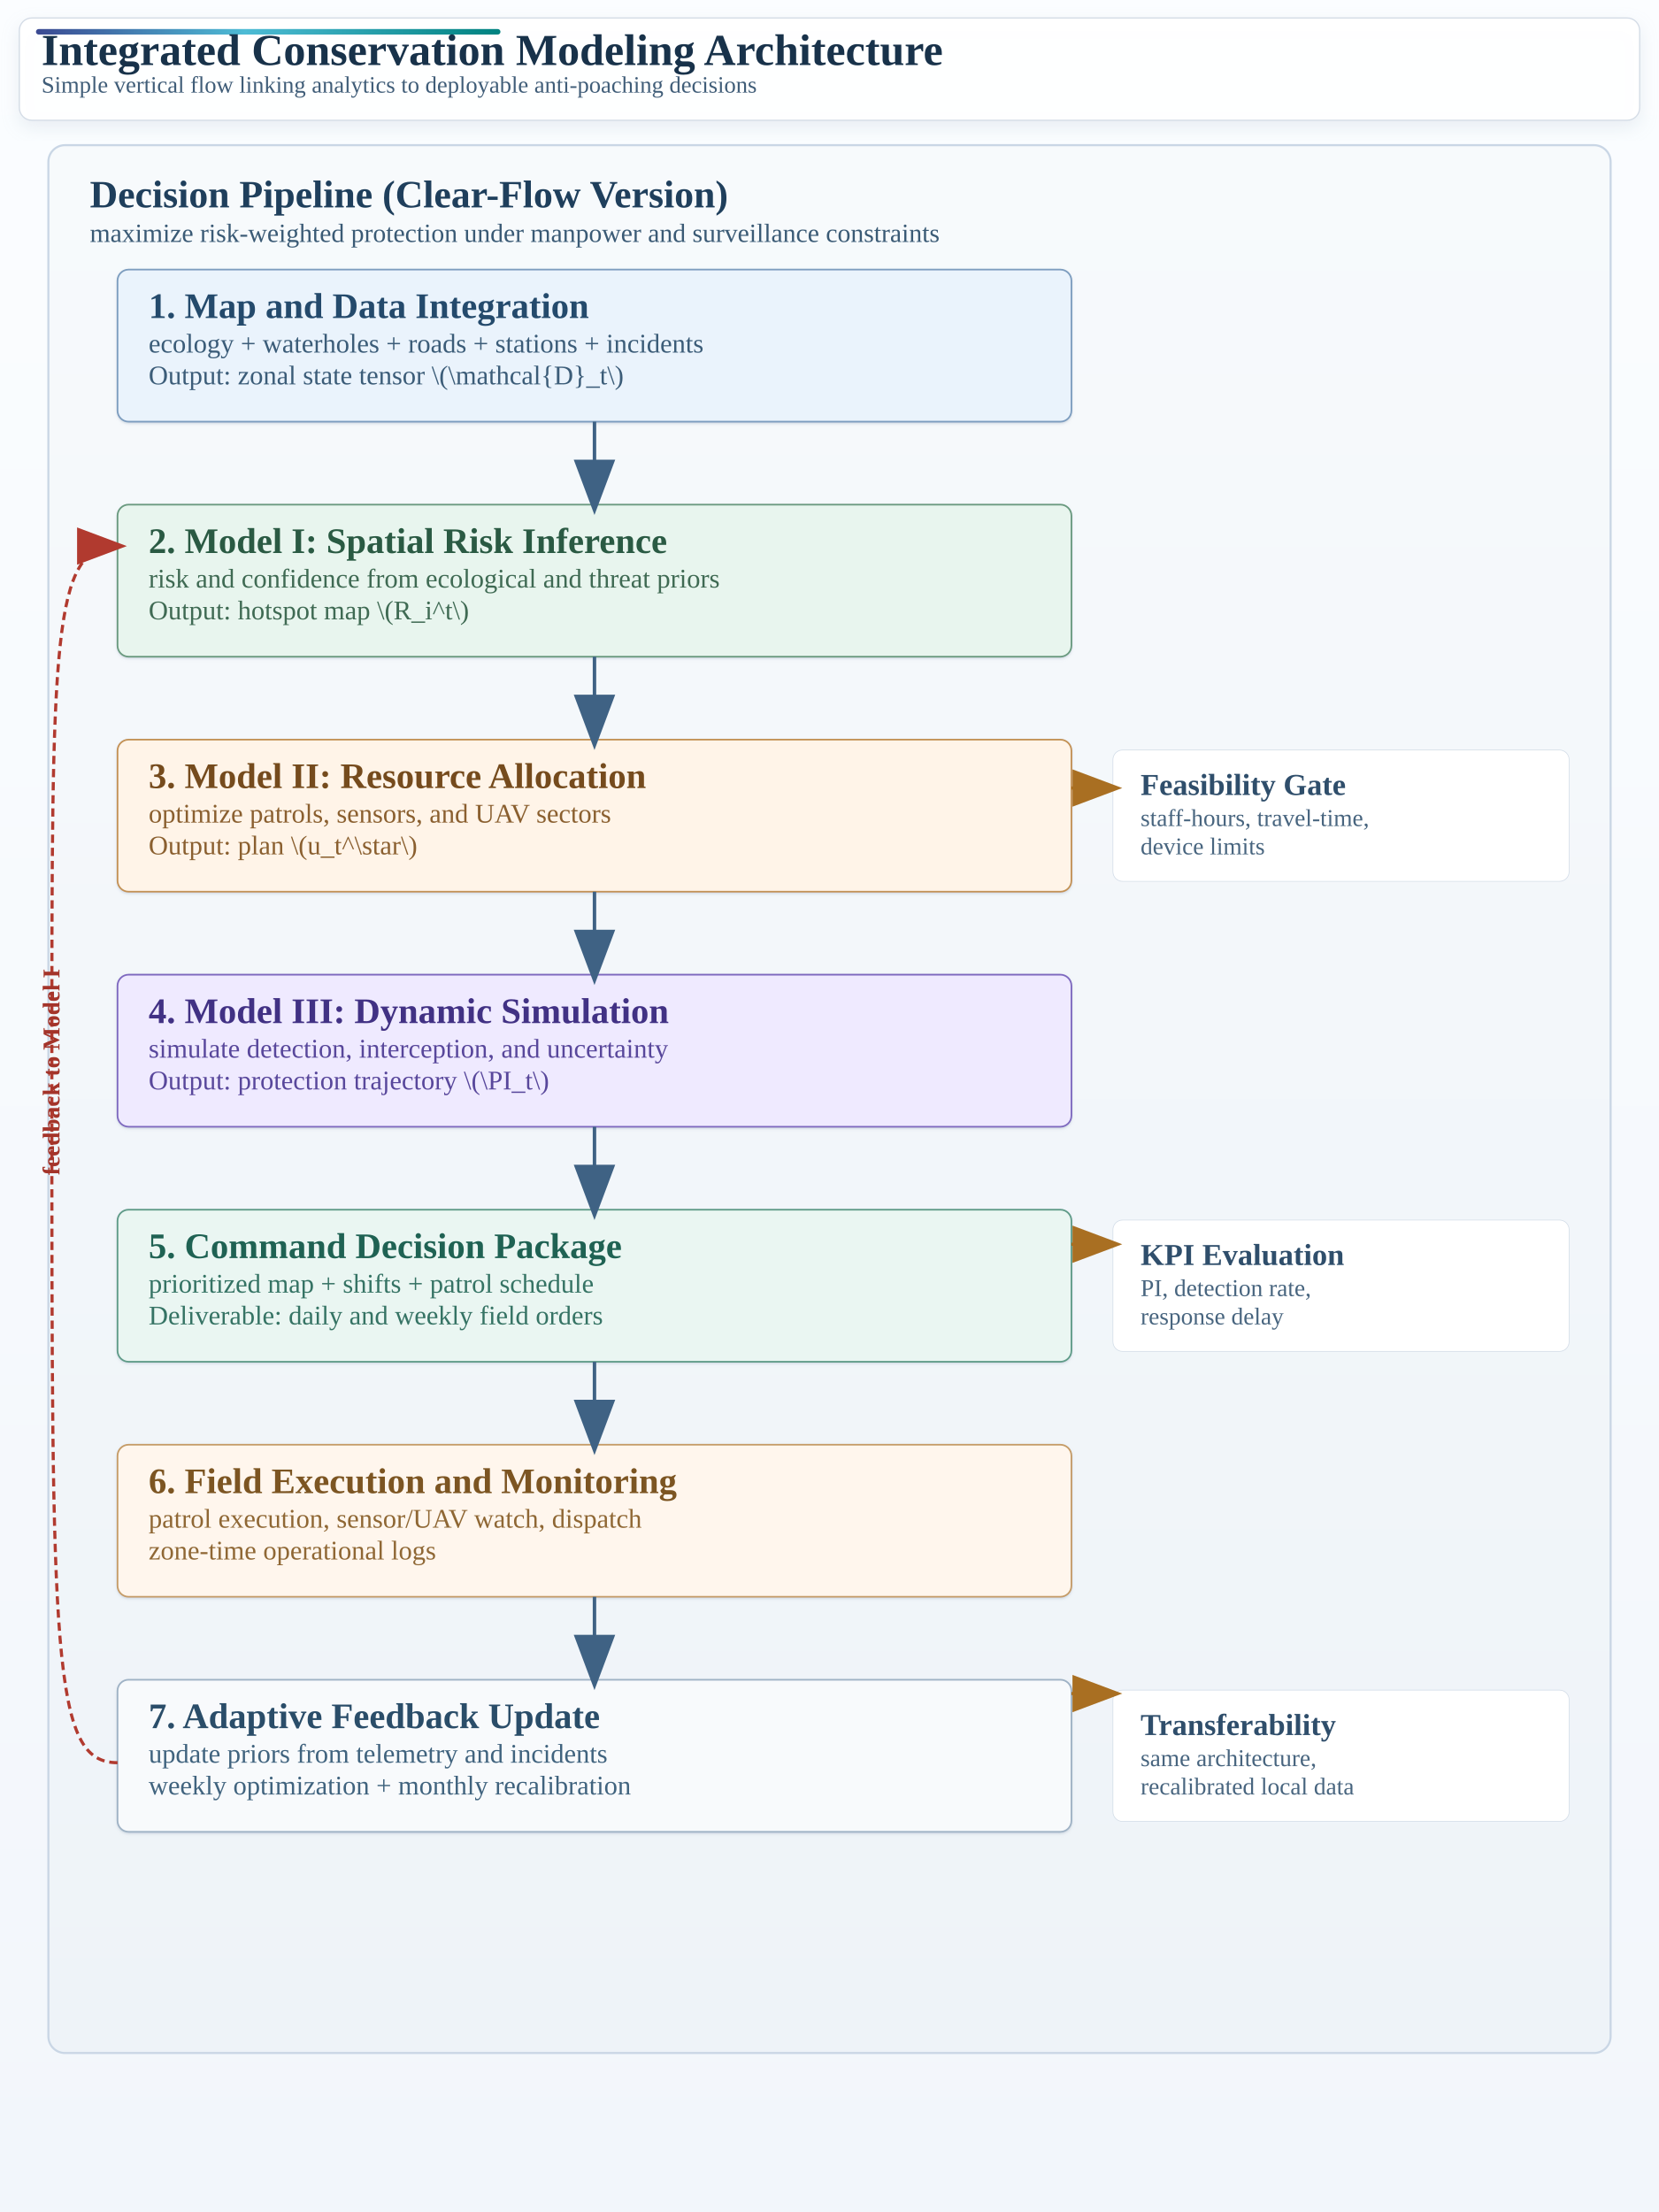
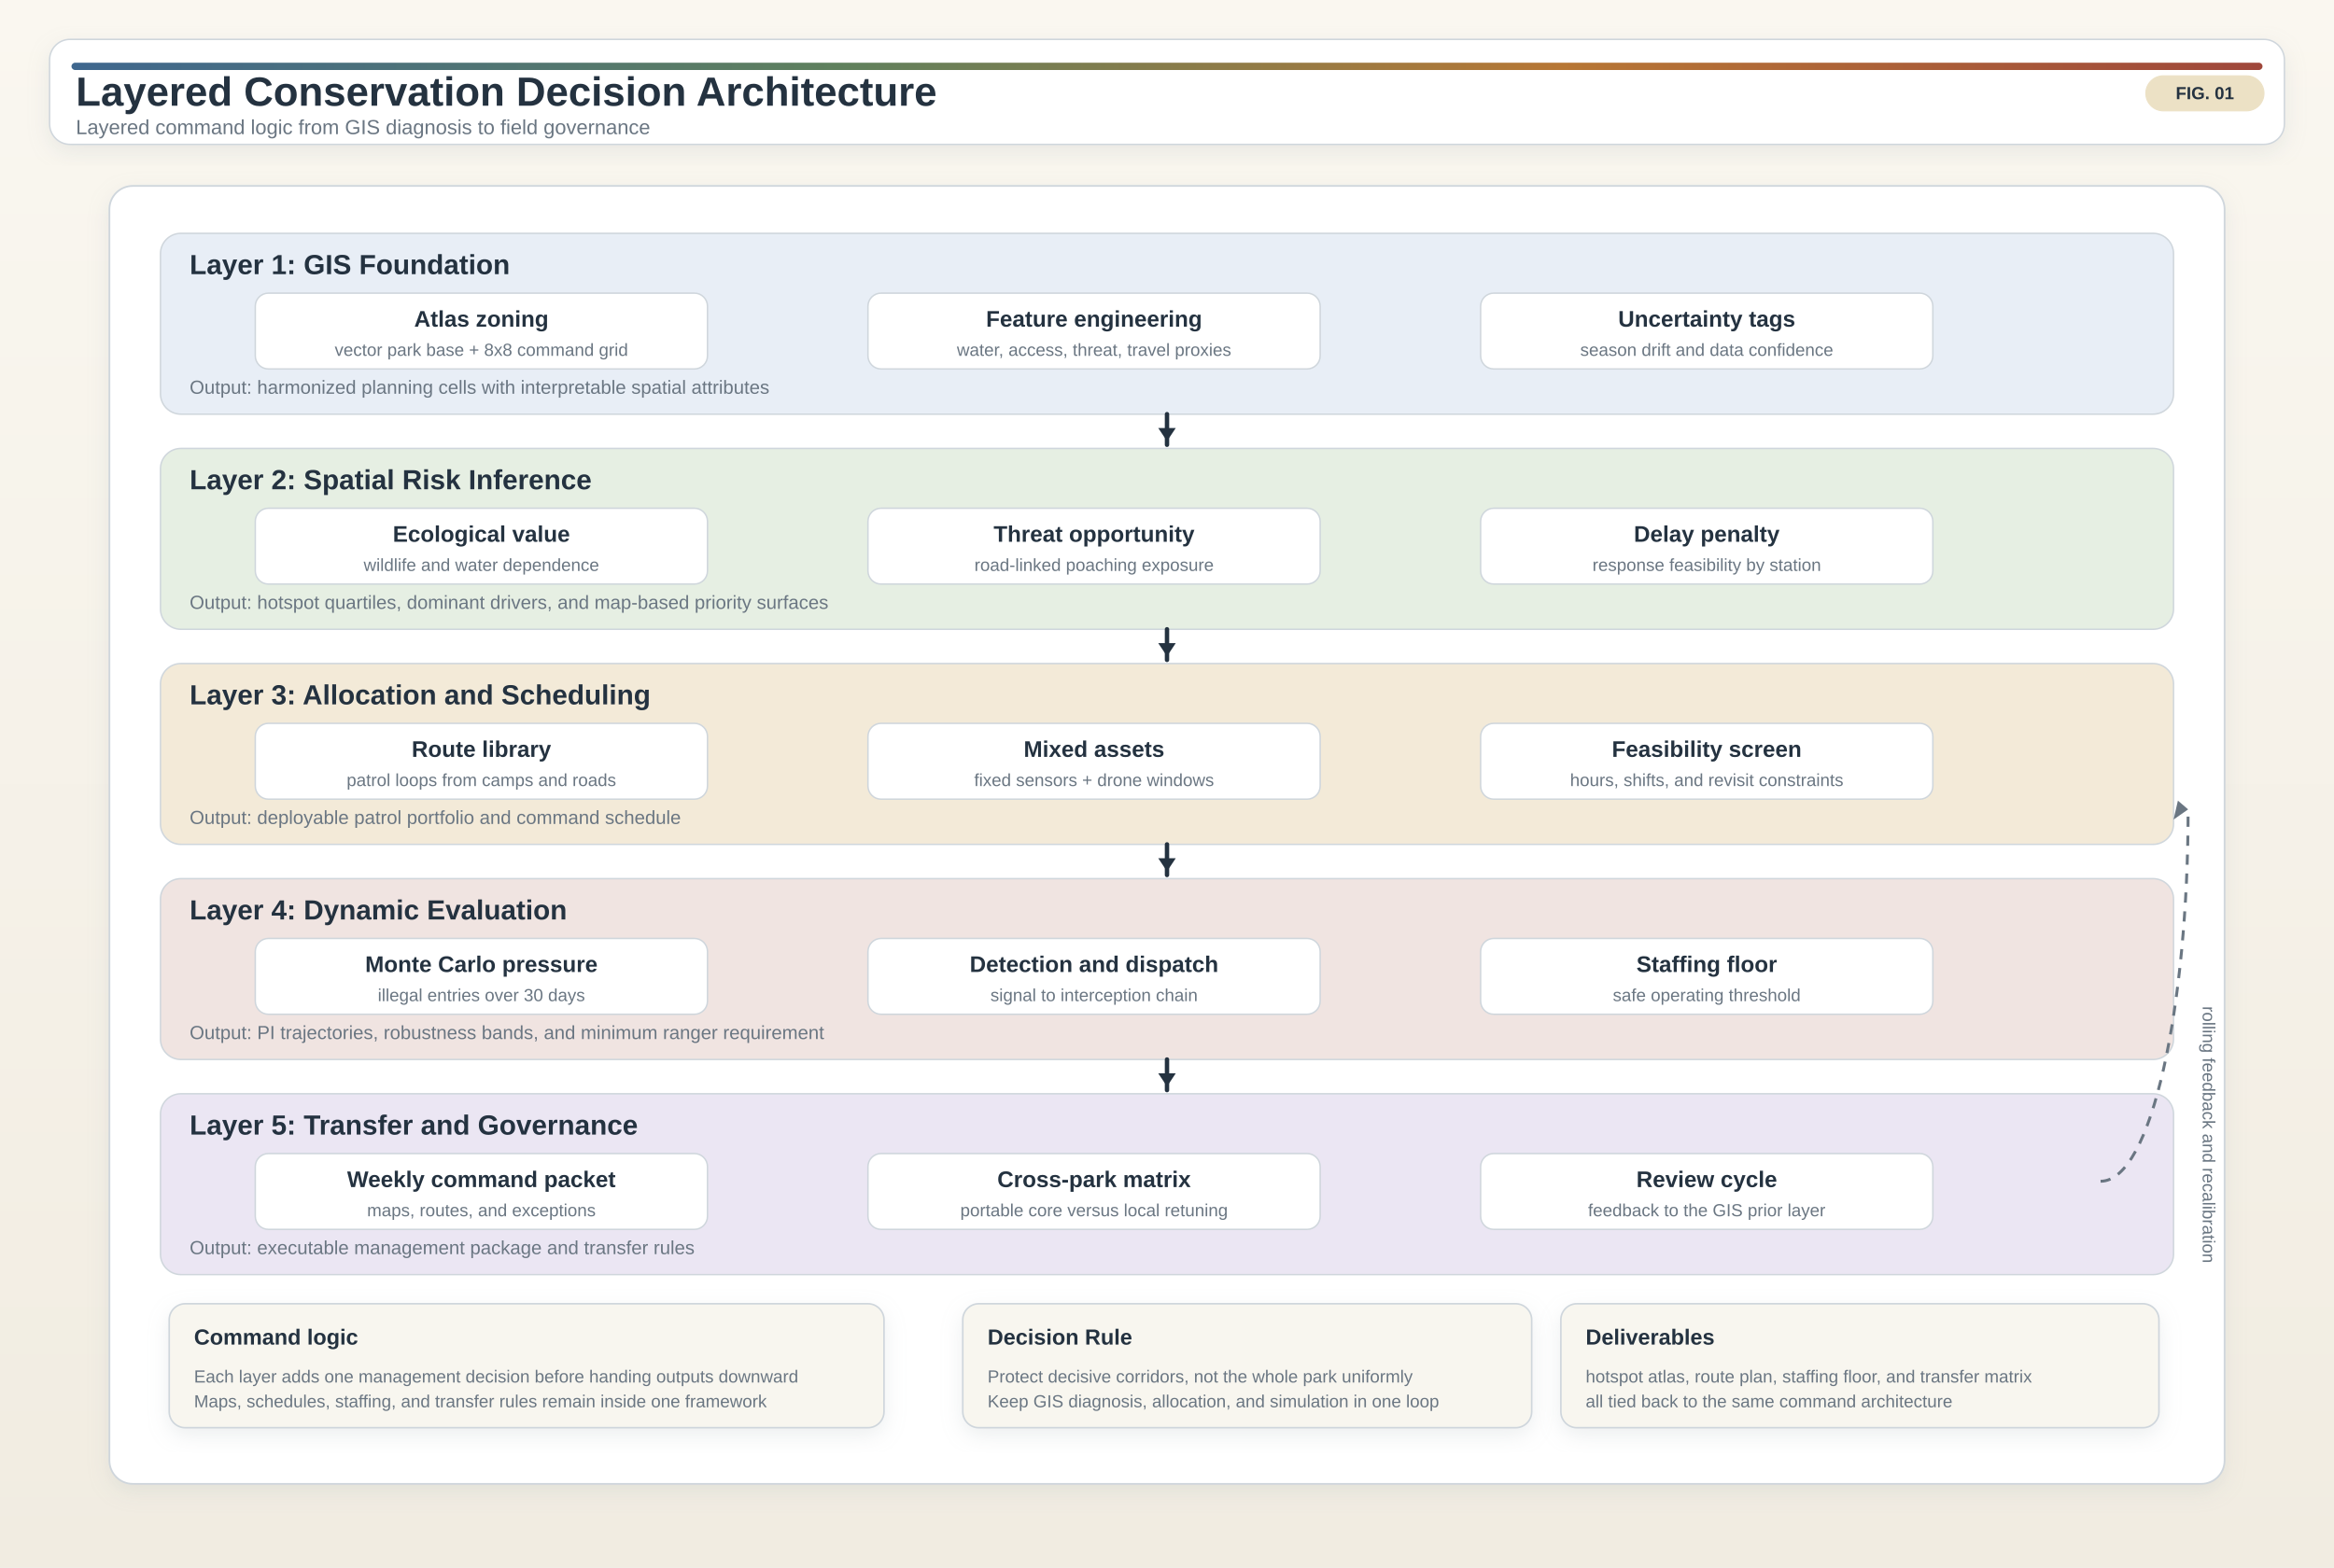
- <svg xmlns="http://www.w3.org/2000/svg" viewBox="0 0 2400 3200" width="2400" height="3200">
+ <svg xmlns="http://www.w3.org/2000/svg" viewBox="0 0 3200 2150" width="3200" height="2150">
  <defs>
-     <linearGradient id="legendGrad" x1="0" y1="1" x2="0" y2="0">
-       <stop offset="0%" stop-color="rgb(255,247,188)" />
-       <stop offset="25%" stop-color="rgb(254,227,145)" />
-       <stop offset="50%" stop-color="rgb(254,196,79)" />
-       <stop offset="75%" stop-color="rgb(244,124,32)" />
-       <stop offset="100%" stop-color="rgb(206,45,37)" />
+     <linearGradient id="paperBg" x1="0" y1="0" x2="0" y2="1">
+       <stop offset="0%" stop-color="#faf7f0" />
+       <stop offset="100%" stop-color="#f1ece1" />
    </linearGradient>
-     <linearGradient id="paperBg" x1="0" y1="0" x2="0" y2="1">
-       <stop offset="0%" stop-color="#fbfdff" />
-       <stop offset="100%" stop-color="#f2f6fb" />
+     <linearGradient id="headerRule" x1="0" y1="0" x2="1" y2="0">
+       <stop offset="0%" stop-color="#3f678e" />
+       <stop offset="35%" stop-color="#5f805d" />
+       <stop offset="68%" stop-color="#b77735" />
+       <stop offset="100%" stop-color="#9f473b" />
    </linearGradient>
-     <linearGradient id="headerAccent" x1="0" y1="0" x2="1" y2="0">
-       <stop offset="0%" stop-color="#3b4992" />
-       <stop offset="45%" stop-color="#4dbbd5" />
-       <stop offset="100%" stop-color="#008280" />
-     </linearGradient>
-     <radialGradient id="mapVignette" cx="50%" cy="38%" r="80%">
-       <stop offset="0%" stop-color="#ffffff" stop-opacity="0.00" />
-       <stop offset="100%" stop-color="#081220" stop-opacity="0.20" />
-     </radialGradient>
-     <filter id="cardShadow" x="-20%" y="-20%" width="140%" height="140%">
-       <feDropShadow dx="0" dy="10" stdDeviation="12" flood-color="#a8b7c8" flood-opacity="0.23" />
+     <filter id="shadow" x="-20%" y="-20%" width="140%" height="140%">
+       <feDropShadow dx="0" dy="10" stdDeviation="14" flood-color="#a6afb7" flood-opacity="0.20" />
    </filter>
+     <clipPath id="parkClip" clipPathUnits="userSpaceOnUse">
+       <path d="M 285 500 L 530 420 L 1090 400 L 1670 410 L 2270 437 L 2800 469 L 2982 545 L 3000 795 L 2970 1185 L 2830 1350 L 2320 1389 L 1500 1415 L 830 1403 L 428 1337 L 290 1130 L 255 775 Z" />
+     </clipPath>
  </defs>
-   <rect x="0" y="0" width="2400" height="3200" fill="url(#paperBg)" />
-   <rect x="28" y="26" width="2344" height="148" rx="18" fill="#ffffff" fill-opacity="0.94" stroke="#d4dce6" stroke-width="1.8" filter="url(#cardShadow)" />
-   <rect x="52" y="42" width="672" height="8" rx="4" fill="url(#headerAccent)" />
-   <text x="60" y="94" font-family="Times New Roman, Georgia, serif" font-size="64" font-weight="700" fill="#18324a">Integrated Conservation Modeling Architecture</text>
-   <text x="60" y="134" font-family="Times New Roman, Georgia, serif" font-size="34" fill="#405d78">Simple vertical flow linking analytics to deployable anti-poaching decisions</text>
-   <defs>
-     <linearGradient id="flowBg" x1="0" y1="0" x2="0" y2="1">
-       <stop offset="0%" stop-color="#f7fafc" />
-       <stop offset="100%" stop-color="#eef3f8" />
-     </linearGradient>
-     <marker id="arrMain" markerWidth="16" markerHeight="12" refX="13" refY="6" orient="auto">
-       <polygon points="0 0, 16 6, 0 12" fill="#3f6284" />
-     </marker>
-     <marker id="arrAux" markerWidth="16" markerHeight="12" refX="13" refY="6" orient="auto">
-       <polygon points="0 0, 16 6, 0 12" fill="#a96f22" />
-     </marker>
-     <marker id="arrLoop" markerWidth="16" markerHeight="12" refX="13" refY="6" orient="auto">
-       <polygon points="0 0, 16 6, 0 12" fill="#b13a2f" />
-     </marker>
-     <filter id="softShadow" x="-20%" y="-20%" width="140%" height="140%">
-       <feDropShadow dx="0" dy="2" stdDeviation="2.2" flood-color="#b6c3d2" flood-opacity="0.52" />
-     </filter>
-   </defs>
-   <rect x="70" y="210" width="2260" height="2760" rx="24" fill="url(#flowBg)" stroke="#c9d6e5" stroke-width="3" />
-   <text x="130" y="300" font-family="Times New Roman, Georgia, serif" font-size="56" font-weight="700" fill="#1f3f5c">Decision Pipeline (Clear-Flow Version)</text>
-   <text x="130" y="350" font-family="Times New Roman, Georgia, serif" font-size="38" fill="#3a5a75">maximize risk-weighted protection under manpower and surveillance constraints</text>
-   <rect x="170" y="390" width="1380" height="220" rx="16" fill="#eaf3fc" stroke="#7d9dbf" stroke-width="2.4" filter="url(#softShadow)" />
-   <text x="215" y="460" font-family="Times New Roman, Georgia, serif" font-size="52" font-weight="700" fill="#244a6c">1. Map and Data Integration</text>
-   <text x="215" y="510" font-family="Times New Roman, Georgia, serif" font-size="39" fill="#3b5c78">ecology + waterholes + roads + stations + incidents</text>
-   <text x="215" y="556" font-family="Times New Roman, Georgia, serif" font-size="39" fill="#3b5c78">Output: zonal state tensor \(\mathcal{D}_t\)</text>
-   <rect x="170" y="730" width="1380" height="220" rx="16" fill="#e8f5ee" stroke="#6a9a7f" stroke-width="2.4" filter="url(#softShadow)" />
-   <text x="215" y="800" font-family="Times New Roman, Georgia, serif" font-size="52" font-weight="700" fill="#2a5a43">2. Model I: Spatial Risk Inference</text>
-   <text x="215" y="850" font-family="Times New Roman, Georgia, serif" font-size="39" fill="#3f6a53">risk and confidence from ecological and threat priors</text>
-   <text x="215" y="896" font-family="Times New Roman, Georgia, serif" font-size="39" fill="#3f6a53">Output: hotspot map \(R_i^t\)</text>
-   <rect x="170" y="1070" width="1380" height="220" rx="16" fill="#fff4e8" stroke="#c39255" stroke-width="2.4" filter="url(#softShadow)" />
-   <text x="215" y="1140" font-family="Times New Roman, Georgia, serif" font-size="52" font-weight="700" fill="#754b1d">3. Model II: Resource Allocation</text>
-   <text x="215" y="1190" font-family="Times New Roman, Georgia, serif" font-size="39" fill="#8a5f2f">optimize patrols, sensors, and UAV sectors</text>
-   <text x="215" y="1236" font-family="Times New Roman, Georgia, serif" font-size="39" fill="#8a5f2f">Output: plan \(u_t^\star\)</text>
-   <rect x="170" y="1410" width="1380" height="220" rx="16" fill="#efeaff" stroke="#7e69bf" stroke-width="2.4" filter="url(#softShadow)" />
-   <text x="215" y="1480" font-family="Times New Roman, Georgia, serif" font-size="52" font-weight="700" fill="#413184">4. Model III: Dynamic Simulation</text>
-   <text x="215" y="1530" font-family="Times New Roman, Georgia, serif" font-size="39" fill="#58479b">simulate detection, interception, and uncertainty</text>
-   <text x="215" y="1576" font-family="Times New Roman, Georgia, serif" font-size="39" fill="#58479b">Output: protection trajectory \(\PI_t\)</text>
-   <rect x="170" y="1750" width="1380" height="220" rx="16" fill="#eaf6f2" stroke="#5f9b88" stroke-width="2.4" filter="url(#softShadow)" />
-   <text x="215" y="1820" font-family="Times New Roman, Georgia, serif" font-size="52" font-weight="700" fill="#1f6253">5. Command Decision Package</text>
-   <text x="215" y="1870" font-family="Times New Roman, Georgia, serif" font-size="39" fill="#357364">prioritized map + shifts + patrol schedule</text>
-   <text x="215" y="1916" font-family="Times New Roman, Georgia, serif" font-size="39" fill="#357364">Deliverable: daily and weekly field orders</text>
-   <rect x="170" y="2090" width="1380" height="220" rx="16" fill="#fff6ed" stroke="#c59c67" stroke-width="2.4" filter="url(#softShadow)" />
-   <text x="215" y="2160" font-family="Times New Roman, Georgia, serif" font-size="52" font-weight="700" fill="#7c5522">6. Field Execution and Monitoring</text>
-   <text x="215" y="2210" font-family="Times New Roman, Georgia, serif" font-size="39" fill="#8f6734">patrol execution, sensor/UAV watch, dispatch</text>
-   <text x="215" y="2256" font-family="Times New Roman, Georgia, serif" font-size="39" fill="#8f6734">zone-time operational logs</text>
-   <rect x="170" y="2430" width="1380" height="220" rx="16" fill="#f8fafc" stroke="#9fb2c5" stroke-width="2.4" filter="url(#softShadow)" />
-   <text x="215" y="2500" font-family="Times New Roman, Georgia, serif" font-size="52" font-weight="700" fill="#2a4d69">7. Adaptive Feedback Update</text>
-   <text x="215" y="2550" font-family="Times New Roman, Georgia, serif" font-size="39" fill="#40637e">update priors from telemetry and incidents</text>
-   <text x="215" y="2596" font-family="Times New Roman, Georgia, serif" font-size="39" fill="#40637e">weekly optimization + monthly recalibration</text>
-   <rect x="1610" y="1085" width="660" height="190" rx="14" fill="#ffffff" stroke="#d2dce7" />
-   <text x="1650" y="1150" font-family="Times New Roman, Georgia, serif" font-size="44" font-weight="700" fill="#2f4e6b">Feasibility Gate</text>
-   <text x="1650" y="1195" font-family="Times New Roman, Georgia, serif" font-size="35" fill="#48657f">staff-hours, travel-time,</text>
-   <text x="1650" y="1236" font-family="Times New Roman, Georgia, serif" font-size="35" fill="#48657f">device limits</text>
-   <rect x="1610" y="1765" width="660" height="190" rx="14" fill="#ffffff" stroke="#d2dce7" />
-   <text x="1650" y="1830" font-family="Times New Roman, Georgia, serif" font-size="44" font-weight="700" fill="#2f4e6b">KPI Evaluation</text>
-   <text x="1650" y="1875" font-family="Times New Roman, Georgia, serif" font-size="35" fill="#48657f">PI, detection rate,</text>
-   <text x="1650" y="1916" font-family="Times New Roman, Georgia, serif" font-size="35" fill="#48657f">response delay</text>
-   <rect x="1610" y="2445" width="660" height="190" rx="14" fill="#ffffff" stroke="#d2dce7" />
-   <text x="1650" y="2510" font-family="Times New Roman, Georgia, serif" font-size="44" font-weight="700" fill="#2f4e6b">Transferability</text>
-   <text x="1650" y="2555" font-family="Times New Roman, Georgia, serif" font-size="35" fill="#48657f">same architecture,</text>
-   <text x="1650" y="2596" font-family="Times New Roman, Georgia, serif" font-size="35" fill="#48657f">recalibrated local data</text>
-   <line x1="860" y1="610" x2="860" y2="730" stroke="#3f6284" stroke-width="5" marker-end="url(#arrMain)" />
-   <line x1="860" y1="950" x2="860" y2="1070" stroke="#3f6284" stroke-width="5" marker-end="url(#arrMain)" />
-   <line x1="860" y1="1290" x2="860" y2="1410" stroke="#3f6284" stroke-width="5" marker-end="url(#arrMain)" />
-   <line x1="860" y1="1630" x2="860" y2="1750" stroke="#3f6284" stroke-width="5" marker-end="url(#arrMain)" />
-   <line x1="860" y1="1970" x2="860" y2="2090" stroke="#3f6284" stroke-width="5" marker-end="url(#arrMain)" />
-   <line x1="860" y1="2310" x2="860" y2="2430" stroke="#3f6284" stroke-width="5" marker-end="url(#arrMain)" />
-   <line x1="1550" y1="1140" x2="1610" y2="1140" stroke="#a96f22" stroke-width="4.5" marker-end="url(#arrAux)" />
-   <line x1="1550" y1="1800" x2="1610" y2="1800" stroke="#a96f22" stroke-width="4.5" marker-end="url(#arrAux)" />
-   <line x1="1550" y1="2450" x2="1610" y2="2450" stroke="#a96f22" stroke-width="4.5" marker-end="url(#arrAux)" />
-   <path d="M170 2550 C75 2550 75 2400 75 1560 C75 920 75 790 170 790" fill="none" stroke="#b13a2f" stroke-width="4.5" stroke-dasharray="12 7" marker-end="url(#arrLoop)" />
-   <text x="86" y="1700" transform="rotate(-90 86 1700)" font-family="Times New Roman, Georgia, serif" font-size="35" font-weight="700" fill="#a4342a">feedback to Model I</text>
+   <rect x="0" y="0" width="3200" height="2150" fill="url(#paperBg)" />
+   <rect x="68" y="54" width="3064" height="144" rx="28" fill="#ffffff" stroke="#cfd6dc" stroke-width="2" filter="url(#shadow)" />
+   <rect x="98" y="86" width="3004" height="10" rx="5" fill="url(#headerRule)" />
+   <rect x="2942" y="104" width="162" height="48" rx="24" fill="#ece1c5" stroke="#ece1c5" stroke-width="1.5" />
+   <text x="3023" y="136" text-anchor="middle" font-family="Helvetica Neue, Arial, sans-serif" font-size="24" font-weight="700" fill="#243240">FIG. 01</text>
+   <text x="104" y="145" font-family="Helvetica Neue, Arial, sans-serif" font-size="56" font-weight="700" fill="#243240">Layered Conservation Decision Architecture</text>
+   <text x="104" y="184" font-family="Helvetica Neue, Arial, sans-serif" font-size="28" fill="#6a7682">Layered command logic from GIS diagnosis to field governance</text>
+   <rect x="150" y="255" width="2900" height="1780" rx="32" fill="#ffffff" stroke="#cfd6dc" stroke-width="2.4" filter="url(#shadow)" />
+   <rect x="220" y="320" width="2760" height="248" rx="28" fill="#e8eef6" stroke="#cfd6dc" stroke-width="2" />
+   <text x="260" y="376" font-family="Helvetica Neue, Arial, sans-serif" font-size="38" font-weight="700" fill="#243240">Layer 1: GIS Foundation</text>
+   <rect x="350" y="402" width="620" height="104" rx="18" fill="#ffffff" stroke="#cfd6dc" stroke-width="2" />
+   <text x="660" y="448" text-anchor="middle" font-family="Helvetica Neue, Arial, sans-serif" font-size="31" font-weight="700" fill="#243240">Atlas zoning</text>
+   <text x="660" y="488" text-anchor="middle" font-family="Helvetica Neue, Arial, sans-serif" font-size="24" fill="#6a7682">vector park base + 8x8 command grid</text>
+   <rect x="1190" y="402" width="620" height="104" rx="18" fill="#ffffff" stroke="#cfd6dc" stroke-width="2" />
+   <text x="1500" y="448" text-anchor="middle" font-family="Helvetica Neue, Arial, sans-serif" font-size="31" font-weight="700" fill="#243240">Feature engineering</text>
+   <text x="1500" y="488" text-anchor="middle" font-family="Helvetica Neue, Arial, sans-serif" font-size="24" fill="#6a7682">water, access, threat, travel proxies</text>
+   <rect x="2030" y="402" width="620" height="104" rx="18" fill="#ffffff" stroke="#cfd6dc" stroke-width="2" />
+   <text x="2340" y="448" text-anchor="middle" font-family="Helvetica Neue, Arial, sans-serif" font-size="31" font-weight="700" fill="#243240">Uncertainty tags</text>
+   <text x="2340" y="488" text-anchor="middle" font-family="Helvetica Neue, Arial, sans-serif" font-size="24" fill="#6a7682">season drift and data confidence</text>
+   <text x="260" y="540" font-family="Helvetica Neue, Arial, sans-serif" font-size="26" fill="#6a7682">Output: harmonized planning cells with interpretable spatial attributes</text>
+   <rect x="220" y="615" width="2760" height="248" rx="28" fill="#e6efe3" stroke="#cfd6dc" stroke-width="2" />
+   <text x="260" y="671" font-family="Helvetica Neue, Arial, sans-serif" font-size="38" font-weight="700" fill="#243240">Layer 2: Spatial Risk Inference</text>
+   <rect x="350" y="697" width="620" height="104" rx="18" fill="#ffffff" stroke="#cfd6dc" stroke-width="2" />
+   <text x="660" y="743" text-anchor="middle" font-family="Helvetica Neue, Arial, sans-serif" font-size="31" font-weight="700" fill="#243240">Ecological value</text>
+   <text x="660" y="783" text-anchor="middle" font-family="Helvetica Neue, Arial, sans-serif" font-size="24" fill="#6a7682">wildlife and water dependence</text>
+   <rect x="1190" y="697" width="620" height="104" rx="18" fill="#ffffff" stroke="#cfd6dc" stroke-width="2" />
+   <text x="1500" y="743" text-anchor="middle" font-family="Helvetica Neue, Arial, sans-serif" font-size="31" font-weight="700" fill="#243240">Threat opportunity</text>
+   <text x="1500" y="783" text-anchor="middle" font-family="Helvetica Neue, Arial, sans-serif" font-size="24" fill="#6a7682">road-linked poaching exposure</text>
+   <rect x="2030" y="697" width="620" height="104" rx="18" fill="#ffffff" stroke="#cfd6dc" stroke-width="2" />
+   <text x="2340" y="743" text-anchor="middle" font-family="Helvetica Neue, Arial, sans-serif" font-size="31" font-weight="700" fill="#243240">Delay penalty</text>
+   <text x="2340" y="783" text-anchor="middle" font-family="Helvetica Neue, Arial, sans-serif" font-size="24" fill="#6a7682">response feasibility by station</text>
+   <text x="260" y="835" font-family="Helvetica Neue, Arial, sans-serif" font-size="26" fill="#6a7682">Output: hotspot quartiles, dominant drivers, and map-based priority surfaces</text>
+   <rect x="220" y="910" width="2760" height="248" rx="28" fill="#f3ead8" stroke="#cfd6dc" stroke-width="2" />
+   <text x="260" y="966" font-family="Helvetica Neue, Arial, sans-serif" font-size="38" font-weight="700" fill="#243240">Layer 3: Allocation and Scheduling</text>
+   <rect x="350" y="992" width="620" height="104" rx="18" fill="#ffffff" stroke="#cfd6dc" stroke-width="2" />
+   <text x="660" y="1038" text-anchor="middle" font-family="Helvetica Neue, Arial, sans-serif" font-size="31" font-weight="700" fill="#243240">Route library</text>
+   <text x="660" y="1078" text-anchor="middle" font-family="Helvetica Neue, Arial, sans-serif" font-size="24" fill="#6a7682">patrol loops from camps and roads</text>
+   <rect x="1190" y="992" width="620" height="104" rx="18" fill="#ffffff" stroke="#cfd6dc" stroke-width="2" />
+   <text x="1500" y="1038" text-anchor="middle" font-family="Helvetica Neue, Arial, sans-serif" font-size="31" font-weight="700" fill="#243240">Mixed assets</text>
+   <text x="1500" y="1078" text-anchor="middle" font-family="Helvetica Neue, Arial, sans-serif" font-size="24" fill="#6a7682">fixed sensors + drone windows</text>
+   <rect x="2030" y="992" width="620" height="104" rx="18" fill="#ffffff" stroke="#cfd6dc" stroke-width="2" />
+   <text x="2340" y="1038" text-anchor="middle" font-family="Helvetica Neue, Arial, sans-serif" font-size="31" font-weight="700" fill="#243240">Feasibility screen</text>
+   <text x="2340" y="1078" text-anchor="middle" font-family="Helvetica Neue, Arial, sans-serif" font-size="24" fill="#6a7682">hours, shifts, and revisit constraints</text>
+   <text x="260" y="1130" font-family="Helvetica Neue, Arial, sans-serif" font-size="26" fill="#6a7682">Output: deployable patrol portfolio and command schedule</text>
+   <rect x="220" y="1205" width="2760" height="248" rx="28" fill="#f0e4e1" stroke="#cfd6dc" stroke-width="2" />
+   <text x="260" y="1261" font-family="Helvetica Neue, Arial, sans-serif" font-size="38" font-weight="700" fill="#243240">Layer 4: Dynamic Evaluation</text>
+   <rect x="350" y="1287" width="620" height="104" rx="18" fill="#ffffff" stroke="#cfd6dc" stroke-width="2" />
+   <text x="660" y="1333" text-anchor="middle" font-family="Helvetica Neue, Arial, sans-serif" font-size="31" font-weight="700" fill="#243240">Monte Carlo pressure</text>
+   <text x="660" y="1373" text-anchor="middle" font-family="Helvetica Neue, Arial, sans-serif" font-size="24" fill="#6a7682">illegal entries over 30 days</text>
+   <rect x="1190" y="1287" width="620" height="104" rx="18" fill="#ffffff" stroke="#cfd6dc" stroke-width="2" />
+   <text x="1500" y="1333" text-anchor="middle" font-family="Helvetica Neue, Arial, sans-serif" font-size="31" font-weight="700" fill="#243240">Detection and dispatch</text>
+   <text x="1500" y="1373" text-anchor="middle" font-family="Helvetica Neue, Arial, sans-serif" font-size="24" fill="#6a7682">signal to interception chain</text>
+   <rect x="2030" y="1287" width="620" height="104" rx="18" fill="#ffffff" stroke="#cfd6dc" stroke-width="2" />
+   <text x="2340" y="1333" text-anchor="middle" font-family="Helvetica Neue, Arial, sans-serif" font-size="31" font-weight="700" fill="#243240">Staffing floor</text>
+   <text x="2340" y="1373" text-anchor="middle" font-family="Helvetica Neue, Arial, sans-serif" font-size="24" fill="#6a7682">safe operating threshold</text>
+   <text x="260" y="1425" font-family="Helvetica Neue, Arial, sans-serif" font-size="26" fill="#6a7682">Output: PI trajectories, robustness bands, and minimum ranger requirement</text>
+   <rect x="220" y="1500" width="2760" height="248" rx="28" fill="#ebe6f3" stroke="#cfd6dc" stroke-width="2" />
+   <text x="260" y="1556" font-family="Helvetica Neue, Arial, sans-serif" font-size="38" font-weight="700" fill="#243240">Layer 5: Transfer and Governance</text>
+   <rect x="350" y="1582" width="620" height="104" rx="18" fill="#ffffff" stroke="#cfd6dc" stroke-width="2" />
+   <text x="660" y="1628" text-anchor="middle" font-family="Helvetica Neue, Arial, sans-serif" font-size="31" font-weight="700" fill="#243240">Weekly command packet</text>
+   <text x="660" y="1668" text-anchor="middle" font-family="Helvetica Neue, Arial, sans-serif" font-size="24" fill="#6a7682">maps, routes, and exceptions</text>
+   <rect x="1190" y="1582" width="620" height="104" rx="18" fill="#ffffff" stroke="#cfd6dc" stroke-width="2" />
+   <text x="1500" y="1628" text-anchor="middle" font-family="Helvetica Neue, Arial, sans-serif" font-size="31" font-weight="700" fill="#243240">Cross-park matrix</text>
+   <text x="1500" y="1668" text-anchor="middle" font-family="Helvetica Neue, Arial, sans-serif" font-size="24" fill="#6a7682">portable core versus local retuning</text>
+   <rect x="2030" y="1582" width="620" height="104" rx="18" fill="#ffffff" stroke="#cfd6dc" stroke-width="2" />
+   <text x="2340" y="1628" text-anchor="middle" font-family="Helvetica Neue, Arial, sans-serif" font-size="31" font-weight="700" fill="#243240">Review cycle</text>
+   <text x="2340" y="1668" text-anchor="middle" font-family="Helvetica Neue, Arial, sans-serif" font-size="24" fill="#6a7682">feedback to the GIS prior layer</text>
+   <text x="260" y="1720" font-family="Helvetica Neue, Arial, sans-serif" font-size="26" fill="#6a7682">Output: executable management package and transfer rules</text>
+   <path d="M 1600 568 L 1600 610 M 1600 863 L 1600 905 M 1600 1158 L 1600 1200 M 1600 1453 L 1600 1495" stroke="#243240" stroke-width="6" stroke-linecap="round" />
+   <path d="M 1600 605 L 1588 587 L 1612 587 Z M 1600 900 L 1588 882 L 1612 882 Z M 1600 1195 L 1588 1177 L 1612 1177 Z M 1600 1490 L 1588 1472 L 1612 1472 Z" fill="#243240" />
+   <path d="M 2880 1620 C 2950 1620 3000 1380 3000 1110" fill="none" stroke="#6a7682" stroke-width="4" stroke-dasharray="14 12" />
+   <path d="M 3000 1110 L 2980 1124 L 2986 1098 Z" fill="#6a7682" />
+   <text x="3020" y="1380" transform="rotate(90 3020 1380)" font-family="Helvetica Neue, Arial, sans-serif" font-size="24" fill="#6a7682">rolling feedback and recalibration</text>
+   <rect x="232" y="1788" width="980" height="170" rx="22" fill="#f8f6ef" stroke="#cfd6dc" stroke-width="2.2" filter="url(#shadow)" />
+   <text x="266" y="1844" font-family="Helvetica Neue, Arial, sans-serif" font-size="30" font-weight="700" fill="#243240">Command logic</text>
+   <text x="266" y="1896" font-family="Helvetica Neue, Arial, sans-serif" font-size="24" fill="#6a7682">Each layer adds one management decision before handing outputs downward</text>
+   <text x="266" y="1930" font-family="Helvetica Neue, Arial, sans-serif" font-size="24" fill="#6a7682">Maps, schedules, staffing, and transfer rules remain inside one framework</text>
+   <rect x="1320" y="1788" width="780" height="170" rx="22" fill="#f8f6ef" stroke="#cfd6dc" stroke-width="2.2" filter="url(#shadow)" />
+   <text x="1354" y="1844" font-family="Helvetica Neue, Arial, sans-serif" font-size="30" font-weight="700" fill="#243240">Decision Rule</text>
+   <text x="1354" y="1896" font-family="Helvetica Neue, Arial, sans-serif" font-size="24" fill="#6a7682">Protect decisive corridors, not the whole park uniformly</text>
+   <text x="1354" y="1930" font-family="Helvetica Neue, Arial, sans-serif" font-size="24" fill="#6a7682">Keep GIS diagnosis, allocation, and simulation in one loop</text>
+   <rect x="2140" y="1788" width="820" height="170" rx="22" fill="#f8f6ef" stroke="#cfd6dc" stroke-width="2.2" filter="url(#shadow)" />
+   <text x="2174" y="1844" font-family="Helvetica Neue, Arial, sans-serif" font-size="30" font-weight="700" fill="#243240">Deliverables</text>
+   <text x="2174" y="1896" font-family="Helvetica Neue, Arial, sans-serif" font-size="24" fill="#6a7682">hotspot atlas, route plan, staffing floor, and transfer matrix</text>
+   <text x="2174" y="1930" font-family="Helvetica Neue, Arial, sans-serif" font-size="24" fill="#6a7682">all tied back to the same command architecture</text>
</svg>
